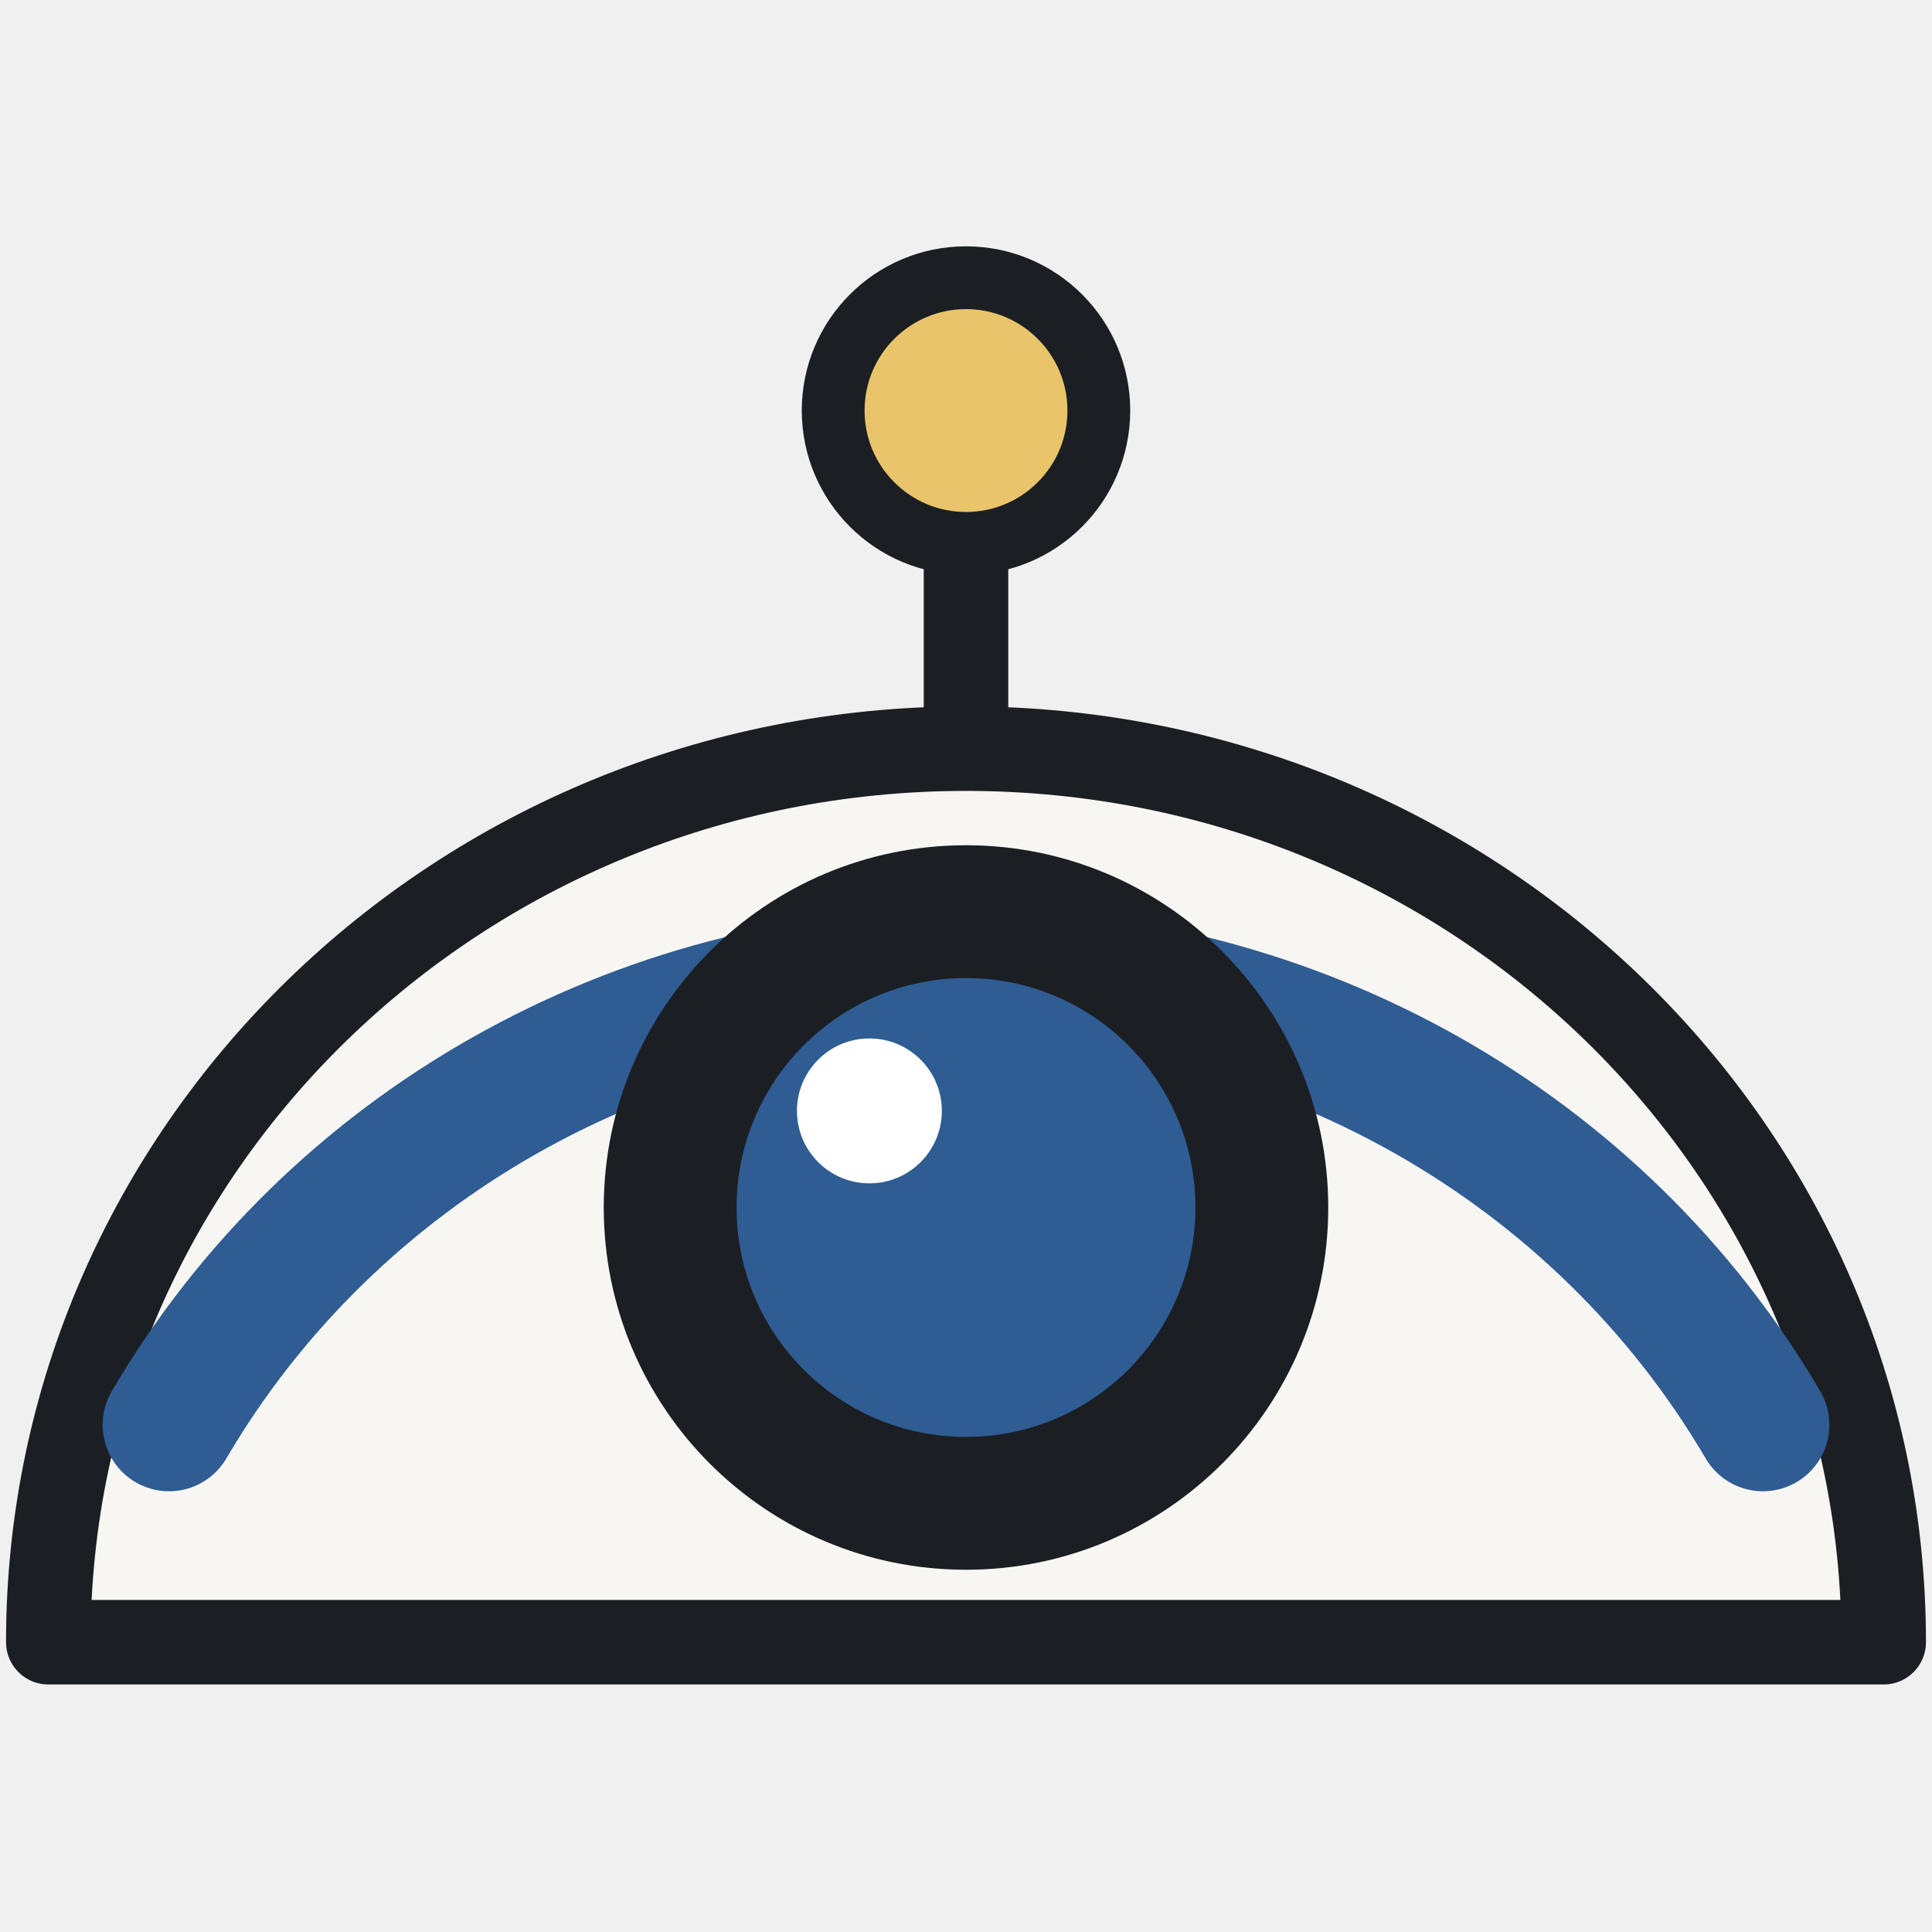
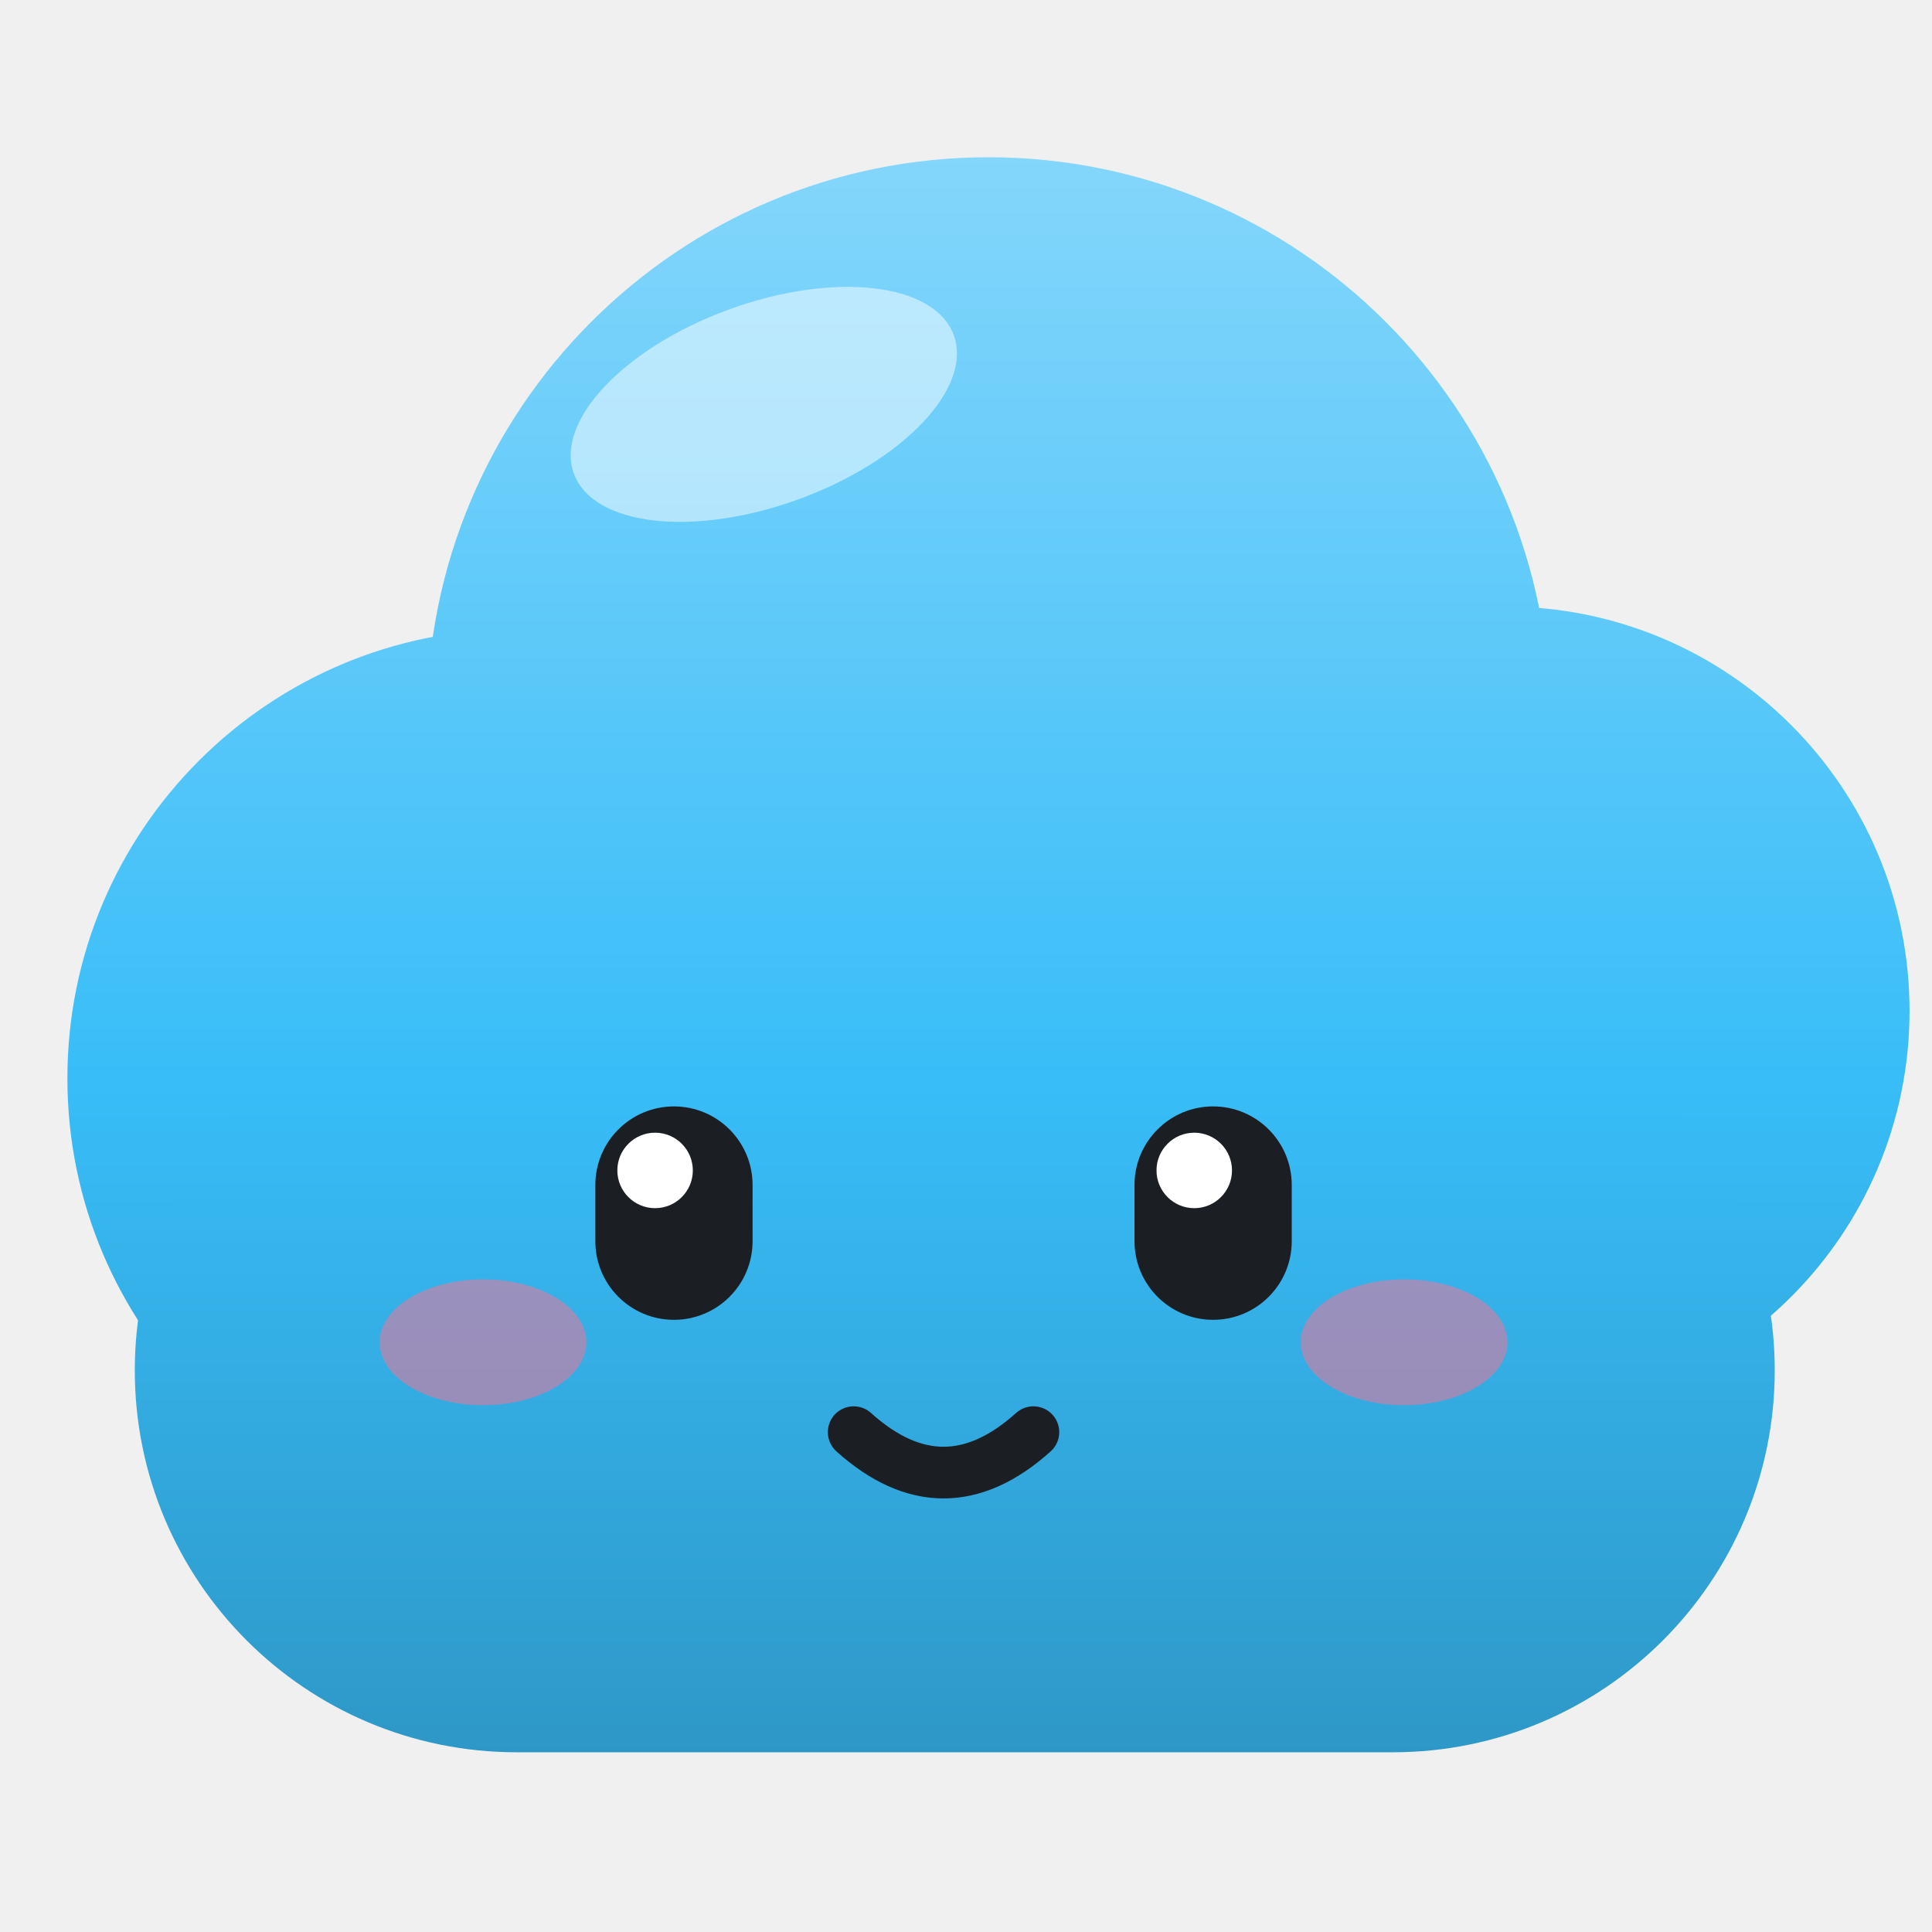
- <svg xmlns="http://www.w3.org/2000/svg" viewBox="20 -10 80 80">
-   <line x1="60" y1="20" x2="60" y2="8" stroke="#1B1F24" stroke-width="3.5" stroke-linecap="round" />
-   <circle cx="60" cy="7" r="5.5" fill="#E9C46A" stroke="#1B1F24" stroke-width="2.6" />
-   <path d="M22 58 A38 37 0 0 1 98 58 Z" fill="#F7F6F2" stroke="#1B1F24" stroke-width="3.5" stroke-linejoin="round" />
-   <path d="M27 49 A38 37 0 0 1 93 49" fill="none" stroke="#2F5C93" stroke-width="5.5" stroke-linecap="round" />
-   <circle cx="60" cy="40" r="15" fill="#1B1F24" />
-   <circle cx="60" cy="40" r="9.5" fill="#2F5C93" />
-   <circle cx="56" cy="36" r="3" fill="#fff" />
+ <svg xmlns="http://www.w3.org/2000/svg" viewBox="18 26 86 86">
+   <defs>
+     <linearGradient id="bg" gradientUnits="userSpaceOnUse" x1="0" y1="33" x2="0" y2="108">
+       <stop offset="0" stop-color="#84D6FB" />
+       <stop offset=".55" stop-color="#38BDF8" />
+       <stop offset="1" stop-color="#2C93C1" />
+     </linearGradient>
+   </defs>
+   <g fill="url(#bg)">
+     <circle cx="41" cy="74" r="20" />
+     <circle cx="62" cy="58" r="25" />
+     <circle cx="85" cy="71" r="18" />
+     <rect x="24" y="70" width="73" height="34" rx="17" />
+   </g>
+   <ellipse cx="52" cy="44" rx="9" ry="4.5" transform="rotate(-20 52 44)" fill="#fff" opacity=".5" />
+   <g transform="translate(60 80)">
+     <rect x="-15.5" y="-4.75" width="7" height="9.5" rx="3.5" fill="#1B1F24" />
+     <circle cx="-12.84" cy="-1.9" r="1.68" fill="#fff" />
+     <rect x="8.5" y="-4.75" width="7" height="9.5" rx="3.5" fill="#1B1F24" />
+     <circle cx="11.16" cy="-1.9" r="1.68" fill="#fff" />
+     <ellipse cx="-20.5" cy="5.75" rx="4.6" ry="2.8" fill="#FF6F91" opacity=".5" />
+     <ellipse cx="20.5" cy="5.75" rx="4.6" ry="2.8" fill="#FF6F91" opacity=".5" />
+     <path d="M-4 9.75 Q0 13.35 4 9.75" fill="none" stroke="#1B1F24" stroke-width="2.3" stroke-linecap="round" />
+   </g>
</svg>
